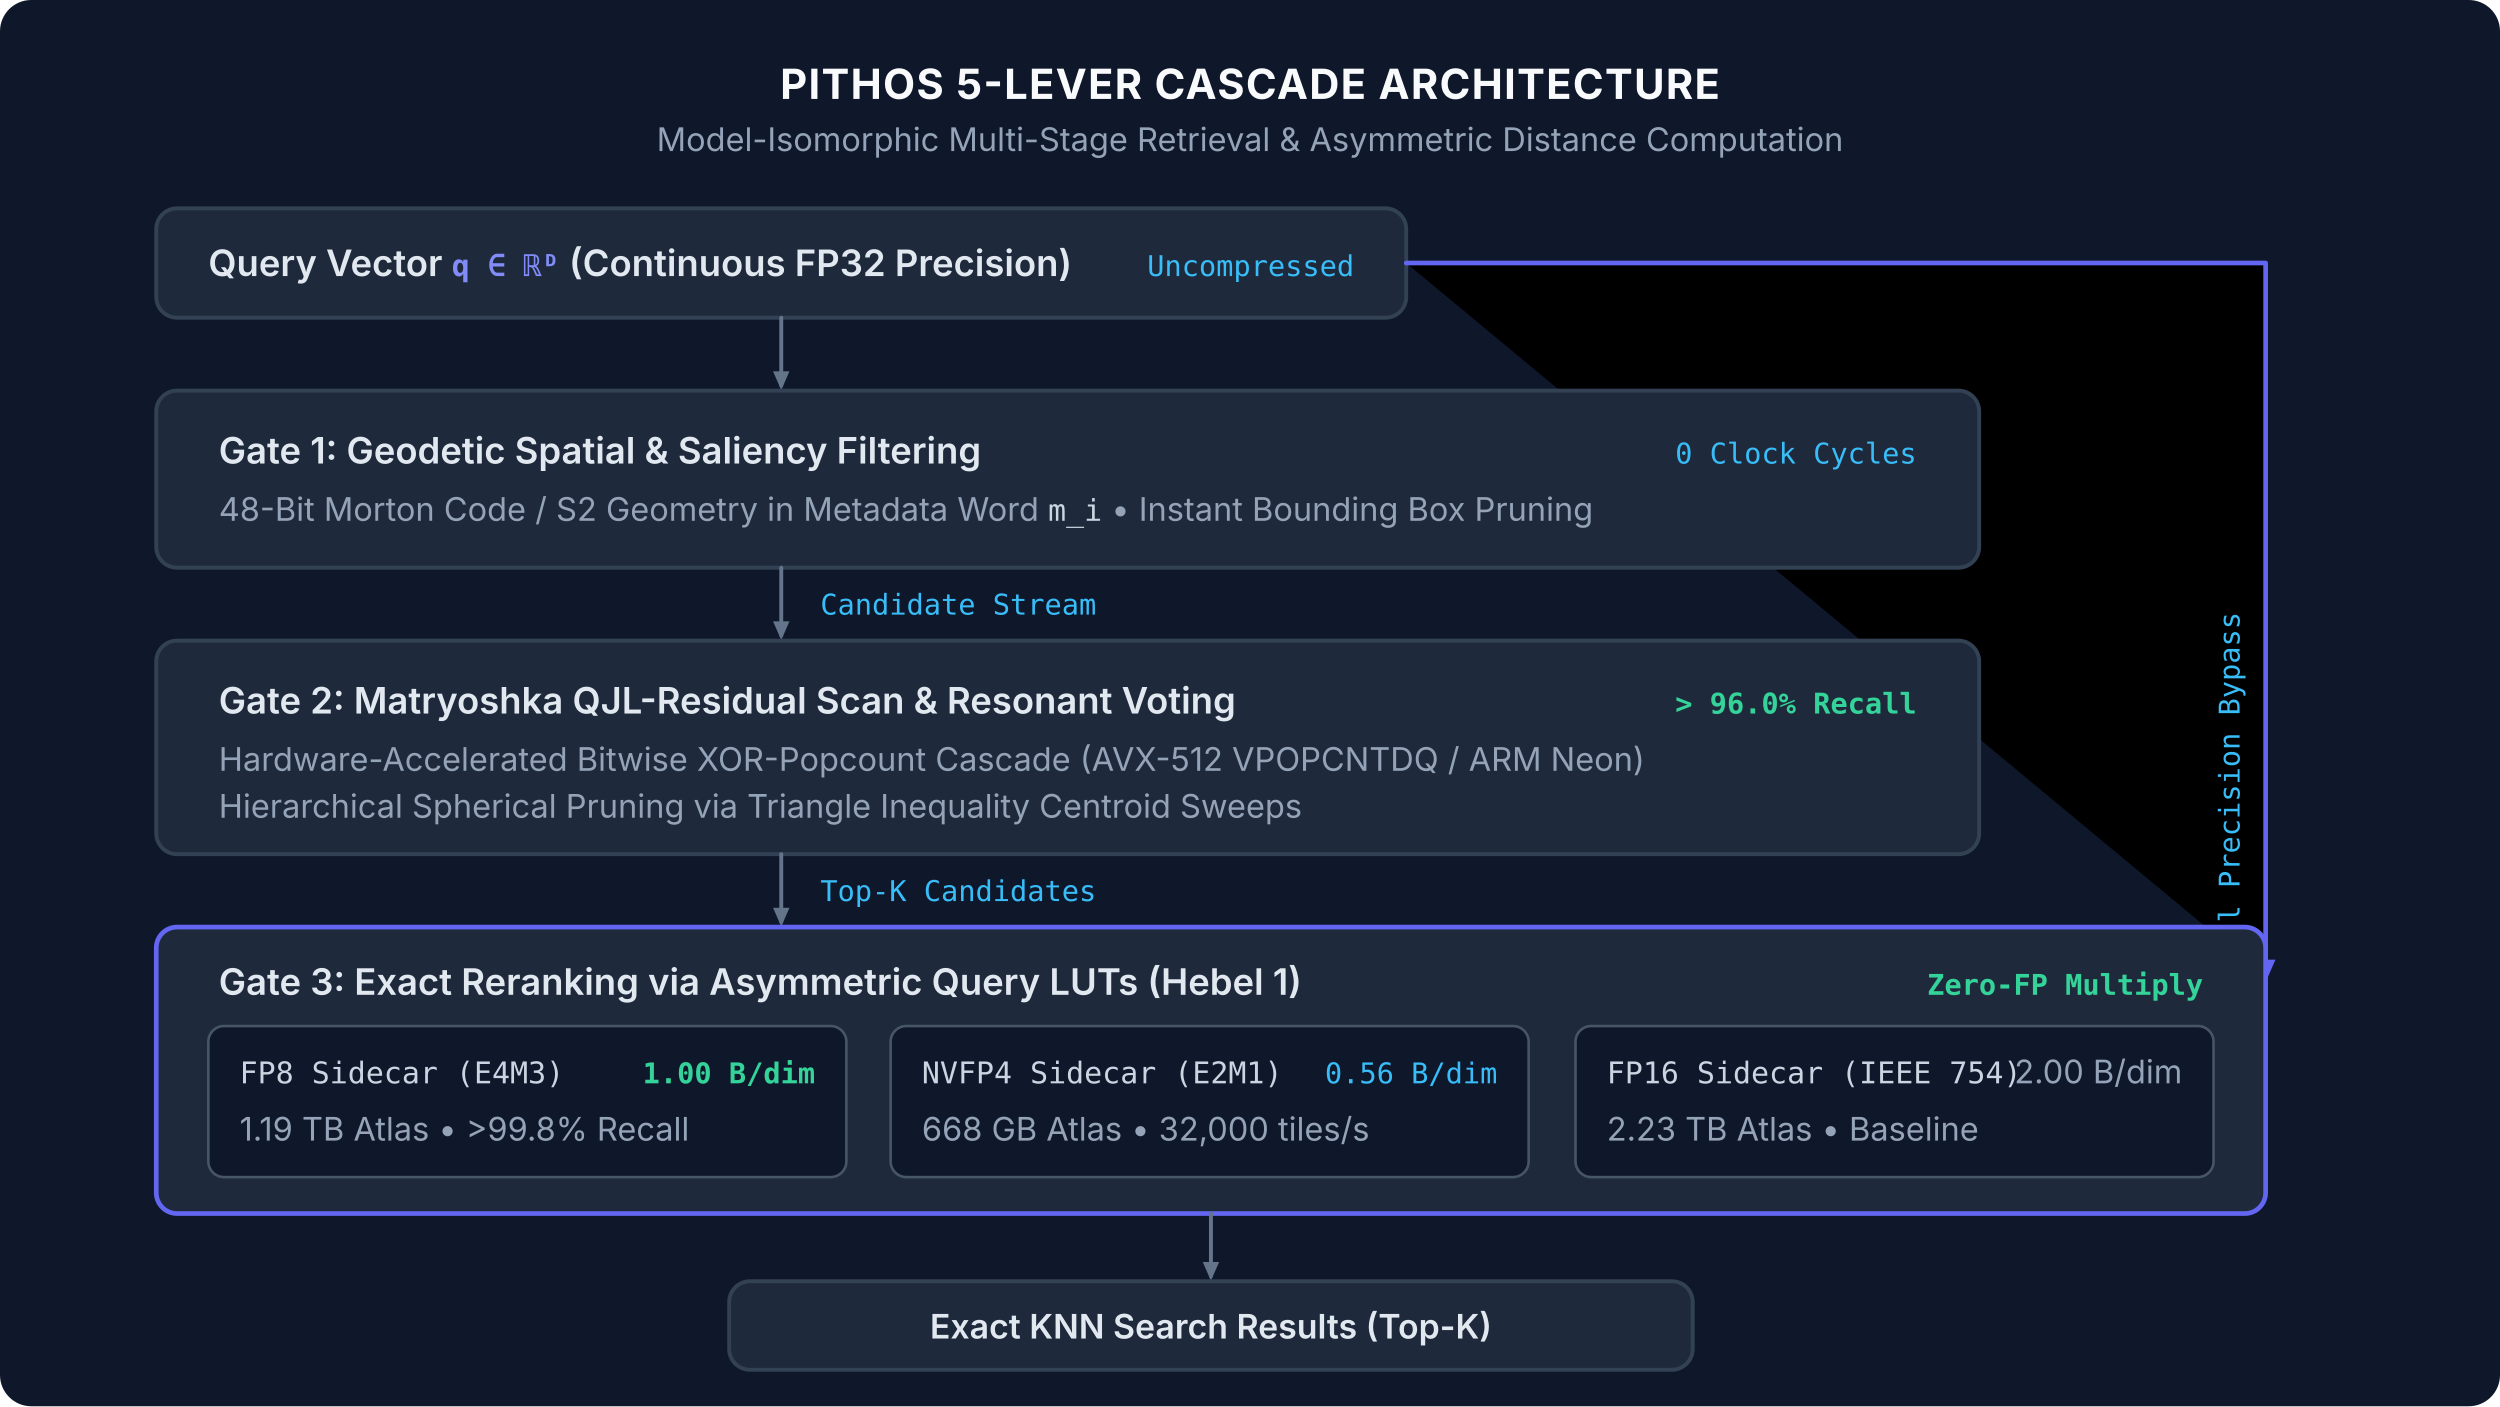
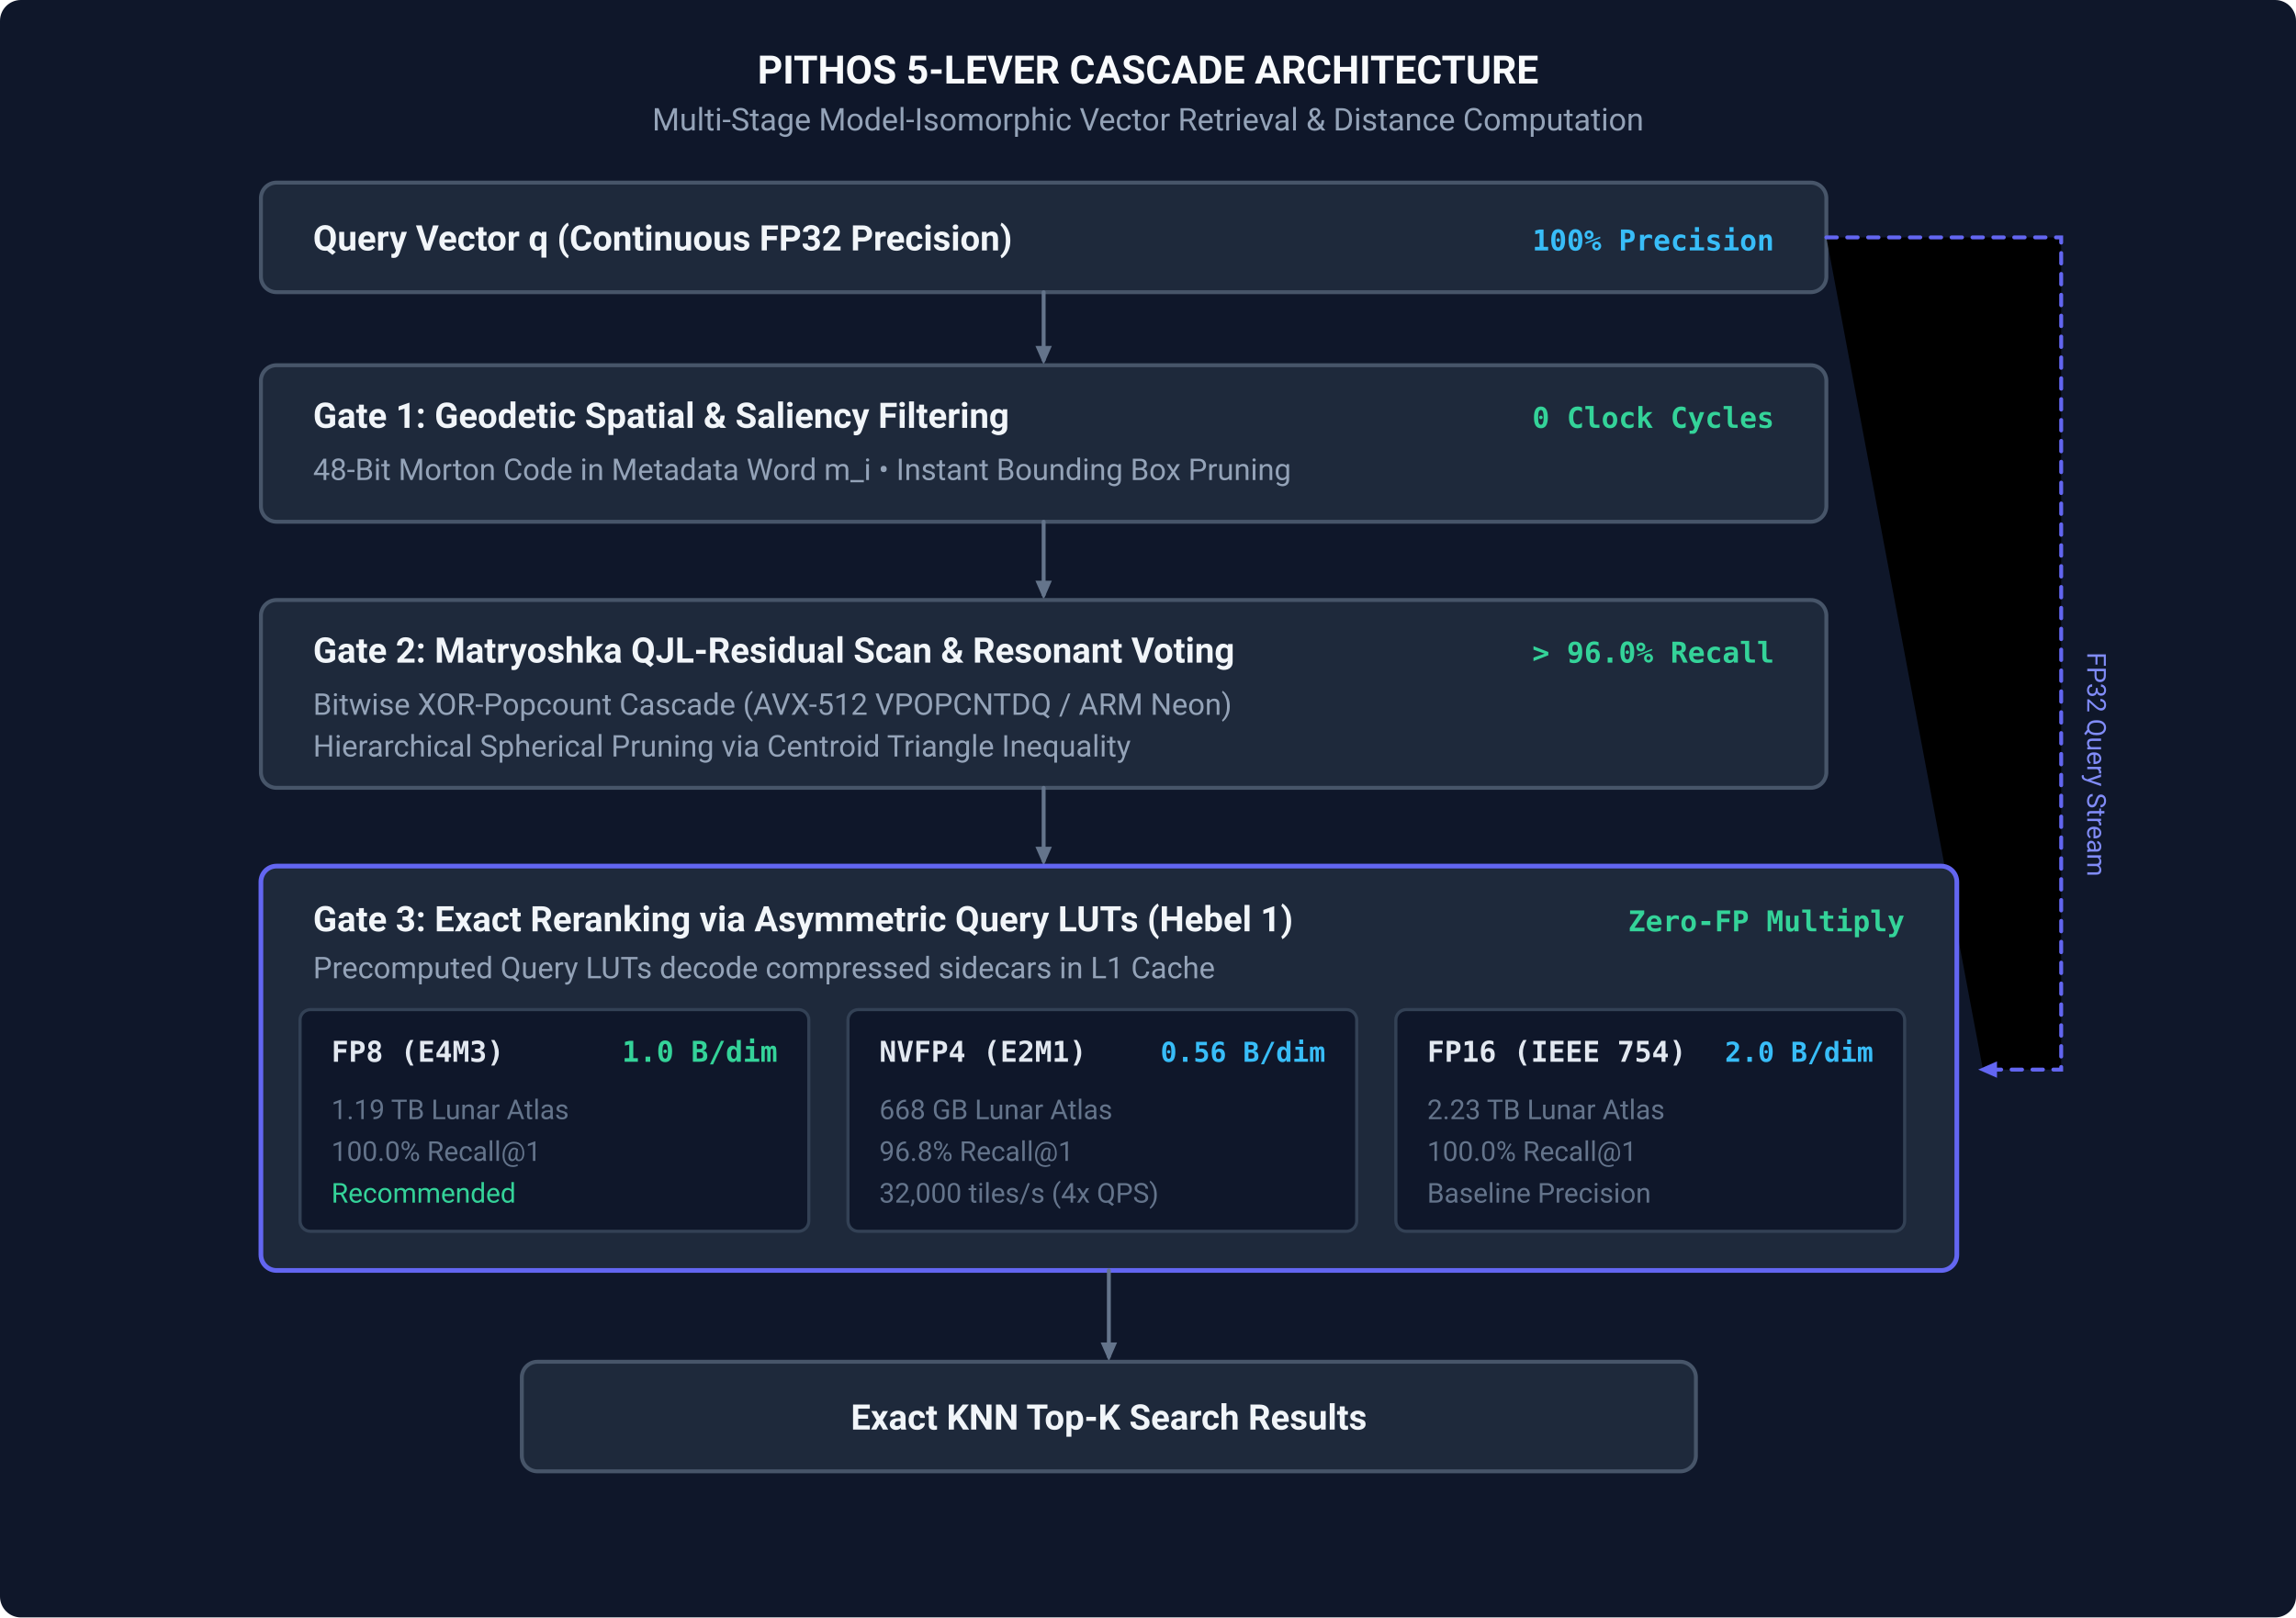
- <svg xmlns="http://www.w3.org/2000/svg" viewBox="0 0 960 540" width="100%" height="100%">
+ <svg xmlns="http://www.w3.org/2000/svg" viewBox="0 0 880 620" width="100%" height="100%">
  <defs>
    <style>
-       .bg { fill: #0f172a; rx: 12px; }
-       .box { fill: #1e293b; stroke: #334155; stroke-width: 1.5; rx: 8px; }
-       .box-highlight { fill: #1e293b; stroke: #6366f1; stroke-width: 1.8; rx: 8px; }
-       .sidecar-box { fill: #0f172a; stroke: #475569; stroke-width: 1; rx: 6px; }
-       .text-title { font-family: 'Inter', system-ui, -apple-system, sans-serif; font-size: 16px; font-weight: 700; fill: #f8fafc; letter-spacing: 0.5px; }
-       .text-sub { font-family: 'Inter', system-ui, -apple-system, sans-serif; font-size: 12.5px; font-weight: 400; fill: #94a3b8; }
-       .text-gate { font-family: 'Inter', system-ui, -apple-system, sans-serif; font-size: 14px; font-weight: 600; fill: #e2e8f0; }
-       .text-tag { font-family: 'JetBrains Mono', monospace; font-size: 11px; font-weight: 500; fill: #38bdf8; }
-       .text-code { font-family: 'JetBrains Mono', monospace; font-size: 11.5px; fill: #cbd5e1; }
-       .text-highlight { font-family: 'JetBrains Mono', monospace; font-size: 11.5px; font-weight: 600; fill: #818cf8; }
-       .text-accent { font-family: 'JetBrains Mono', monospace; font-size: 11px; font-weight: 600; fill: #34d399; }
-       .line { stroke: #64748b; stroke-width: 1.5; stroke-linecap: round; stroke-linejoin: round; }
-       .line-accent { stroke: #6366f1; stroke-width: 1.8; stroke-linecap: round; stroke-linejoin: round; }
-       .arrow { fill: #64748b; }
-       .arrow-accent { fill: #6366f1; }
+       .bg { fill: #0f172a; }
+       .node-rect { fill: #1e293b; stroke: #475569; stroke-width: 1.5; rx: 6px; }
+       .node-active { fill: #1e293b; stroke: #6366f1; stroke-width: 1.8; rx: 6px; }
+       .sidecar-rect { fill: #0f172a; stroke: #334155; stroke-width: 1.2; rx: 4px; }
+       
+       .title-text { font-family: -apple-system, BlinkMacSystemFont, "Segoe UI", Roboto, Inter, sans-serif; font-size: 15px; font-weight: 700; fill: #f8fafc; text-anchor: middle; }
+       .subtitle-text { font-family: -apple-system, BlinkMacSystemFont, "Segoe UI", Roboto, Inter, sans-serif; font-size: 12px; fill: #94a3b8; text-anchor: middle; }
+       
+       .header-text { font-family: -apple-system, BlinkMacSystemFont, "Segoe UI", Roboto, Inter, sans-serif; font-size: 13.5px; font-weight: 600; fill: #f1f5f9; }
+       .desc-text { font-family: -apple-system, BlinkMacSystemFont, "Segoe UI", Roboto, Inter, sans-serif; font-size: 11.5px; fill: #94a3b8; }
+       .badge-text { font-family: ui-monospace, SFMono-Regular, "JetBrains Mono", Menlo, monospace; font-size: 11px; font-weight: 600; fill: #38bdf8; text-anchor: end; }
+       .accent-badge { font-family: ui-monospace, SFMono-Regular, "JetBrains Mono", Menlo, monospace; font-size: 11px; font-weight: 600; fill: #34d399; text-anchor: end; }
+       
+       .sidecar-title { font-family: ui-monospace, SFMono-Regular, "JetBrains Mono", Menlo, monospace; font-size: 11px; font-weight: 600; fill: #e2e8f0; }
+       .sidecar-sub { font-family: -apple-system, BlinkMacSystemFont, "Segoe UI", Roboto, Inter, sans-serif; font-size: 10.5px; fill: #64748b; }
+       .sidecar-metric { font-family: ui-monospace, SFMono-Regular, "JetBrains Mono", Menlo, monospace; font-size: 10.5px; font-weight: 600; fill: #38bdf8; text-anchor: end; }
+       
+       .conn-line { stroke: #64748b; stroke-width: 1.5; stroke-linecap: round; }
+       .conn-accent { stroke: #6366f1; stroke-width: 1.5; stroke-dasharray: 4, 4; stroke-linecap: round; }
+       .conn-arrow { fill: #64748b; }
+       .conn-arrow-accent { fill: #6366f1; }
    </style>
    <marker id="arrow" viewBox="0 0 10 10" refX="6" refY="5" markerWidth="6" markerHeight="6" orient="auto-start-reverse">
-       <path d="M 0 1.5 L 8 5 L 0 8.5 z" class="arrow" />
+       <path d="M 0 1.5 L 8 5 L 0 8.5 z" class="conn-arrow" />
    </marker>
-     <marker id="arrow-accent" viewBox="0 0 10 10" refX="6" refY="5" markerWidth="6" markerHeight="6" orient="auto-start-reverse">
-       <path d="M 0 1.5 L 8 5 L 0 8.5 z" class="arrow-accent" />
+     <marker id="arrow-acc" viewBox="0 0 10 10" refX="6" refY="5" markerWidth="6" markerHeight="6" orient="auto-start-reverse">
+       <path d="M 0 1.5 L 8 5 L 0 8.5 z" class="conn-arrow-accent" />
    </marker>
  </defs>
-   <rect width="960" height="540" class="bg" />
-   <text x="480" y="38" text-anchor="middle" class="text-title">PITHOS 5-LEVER CASCADE ARCHITECTURE</text>
-   <text x="480" y="58" text-anchor="middle" class="text-sub">Model-Isomorphic Multi-Stage Retrieval &amp; Asymmetric Distance Computation</text>
-   <g transform="translate(60, 80)">
-     <rect width="480" height="42" class="box" />
-     <text x="20" y="26" class="text-gate">Query Vector <tspan class="text-highlight">q ∈ ℝᴰ</tspan> (Continuous FP32 Precision)</text>
-     <text x="460" y="26" text-anchor="end" class="text-tag">Uncompressed</text>
+   <rect width="880" height="620" class="bg" rx="8" />
+   <text x="440" y="32" class="title-text">PITHOS 5-LEVER CASCADE ARCHITECTURE</text>
+   <text x="440" y="50" class="subtitle-text">Multi-Stage Model-Isomorphic Vector Retrieval &amp; Distance Computation</text>
+   <g transform="translate(100, 70)">
+     <rect width="600" height="42" class="node-rect" />
+     <text x="20" y="26" class="header-text">Query Vector q (Continuous FP32 Precision)</text>
+     <text x="580" y="26" class="badge-text">100% Precision</text>
  </g>
-   <path d="M 540 101 L 870 101 L 870 375" class="line-accent" marker-end="url(#arrow-accent)" />
-   <text x="860" y="235" text-anchor="end" class="text-tag" transform="rotate(-90 860 235)">FP32 Full Precision Bypass</text>
-   <path d="M 300 122 L 300 148" class="line" marker-end="url(#arrow)" />
-   <g transform="translate(60, 150)">
-     <rect width="700" height="68" class="box" />
-     <text x="24" y="28" class="text-gate">Gate 1: Geodetic Spatial &amp; Saliency Filtering</text>
-     <text x="676" y="28" text-anchor="end" class="text-tag">0 Clock Cycles</text>
-     <text x="24" y="50" class="text-sub">48-Bit Morton Code / S2 Geometry in Metadata Word <tspan class="text-code">m_i</tspan> • Instant Bounding Box Pruning</text>
+   <line x1="400" y1="112" x2="400" y2="138" class="conn-line" marker-end="url(#arrow)" />
+   <path d="M 700 91 L 790 91 L 790 410 L 760 410" class="conn-accent" marker-end="url(#arrow-acc)" />
+   <text x="800" y="250" class="desc-text" transform="rotate(90 800 250)" style="font-size: 10px; fill: #818cf8;">FP32 Query Stream</text>
+   <g transform="translate(100, 140)">
+     <rect width="600" height="60" class="node-rect" />
+     <text x="20" y="24" class="header-text">Gate 1: Geodetic Spatial &amp; Saliency Filtering</text>
+     <text x="580" y="24" class="accent-badge">0 Clock Cycles</text>
+     <text x="20" y="44" class="desc-text">48-Bit Morton Code in Metadata Word m_i • Instant Bounding Box Pruning</text>
  </g>
-   <path d="M 300 218 L 300 244" class="line" marker-end="url(#arrow)" />
-   <text x="315" y="236" class="text-tag">Candidate Stream</text>
-   <g transform="translate(60, 246)">
-     <rect width="700" height="82" class="box" />
-     <text x="24" y="28" class="text-gate">Gate 2: Matryoshka QJL-Residual Scan &amp; Resonant Voting</text>
-     <text x="676" y="28" text-anchor="end" class="text-accent">&gt; 96.0% Recall</text>
-     <text x="24" y="50" class="text-sub">Hardware-Accelerated Bitwise XOR-Popcount Cascade (AVX-512 VPOPCNTDQ / ARM Neon)</text>
-     <text x="24" y="68" class="text-sub">Hierarchical Spherical Pruning via Triangle Inequality Centroid Sweeps</text>
+   <line x1="400" y1="200" x2="400" y2="228" class="conn-line" marker-end="url(#arrow)" />
+   <g transform="translate(100, 230)">
+     <rect width="600" height="72" class="node-rect" />
+     <text x="20" y="24" class="header-text">Gate 2: Matryoshka QJL-Residual Scan &amp; Resonant Voting</text>
+     <text x="580" y="24" class="accent-badge">&gt; 96.0% Recall</text>
+     <text x="20" y="44" class="desc-text">Bitwise XOR-Popcount Cascade (AVX-512 VPOPCNTDQ / ARM Neon)</text>
+     <text x="20" y="60" class="desc-text">Hierarchical Spherical Pruning via Centroid Triangle Inequality</text>
  </g>
-   <path d="M 300 328 L 300 354" class="line" marker-end="url(#arrow)" />
-   <text x="315" y="346" class="text-tag">Top-K Candidates</text>
-   <g transform="translate(60, 356)">
-     <rect width="810" height="110" class="box-highlight" />
-     <text x="24" y="26" class="text-gate">Gate 3: Exact Reranking via Asymmetric Query LUTs (Hebel 1)</text>
-     <text x="786" y="26" text-anchor="end" class="text-accent">Zero-FP Multiply</text>
-     <g transform="translate(20, 38)">
-       <rect width="245" height="58" class="sidecar-box" />
-       <text x="12" y="22" class="text-code">FP8 Sidecar (E4M3)</text>
-       <text x="233" y="22" text-anchor="end" class="text-accent">1.00 B/dim</text>
-       <text x="12" y="44" class="text-sub">1.19 TB Atlas • &gt;99.8% Recall</text>
+   <line x1="400" y1="302" x2="400" y2="330" class="conn-line" marker-end="url(#arrow)" />
+   <g transform="translate(100, 332)">
+     <rect width="650" height="155" class="node-active" />
+     <text x="20" y="25" class="header-text">Gate 3: Exact Reranking via Asymmetric Query LUTs (Hebel 1)</text>
+     <text x="630" y="25" class="accent-badge">Zero-FP Multiply</text>
+     <text x="20" y="43" class="desc-text">Precomputed Query LUTs decode compressed sidecars in L1 Cache</text>
+     <g transform="translate(15, 55)">
+       <rect width="195" height="85" class="sidecar-rect" />
+       <text x="12" y="20" class="sidecar-title">FP8 (E4M3)</text>
+       <text x="183" y="20" class="accent-badge">1.0 B/dim</text>
+       <text x="12" y="42" class="sidecar-sub">1.19 TB Lunar Atlas</text>
+       <text x="12" y="58" class="sidecar-sub">100.0% Recall@1</text>
+       <text x="12" y="74" class="sidecar-sub" style="fill: #34d399;">Recommended</text>
    </g>
-     <g transform="translate(282, 38)">
-       <rect width="245" height="58" class="sidecar-box" />
-       <text x="12" y="22" class="text-code">NVFP4 Sidecar (E2M1)</text>
-       <text x="233" y="22" text-anchor="end" class="text-tag">0.56 B/dim</text>
-       <text x="12" y="44" class="text-sub">668 GB Atlas • 32,000 tiles/s</text>
+     <g transform="translate(225, 55)">
+       <rect width="195" height="85" class="sidecar-rect" />
+       <text x="12" y="20" class="sidecar-title">NVFP4 (E2M1)</text>
+       <text x="183" y="20" class="sidecar-metric">0.56 B/dim</text>
+       <text x="12" y="42" class="sidecar-sub">668 GB Lunar Atlas</text>
+       <text x="12" y="58" class="sidecar-sub">96.8% Recall@1</text>
+       <text x="12" y="74" class="sidecar-sub">32,000 tiles/s (4x QPS)</text>
    </g>
-     <g transform="translate(545, 38)">
-       <rect width="245" height="58" class="sidecar-box" />
-       <text x="12" y="22" class="text-code">FP16 Sidecar (IEEE 754)</text>
-       <text x="233" y="22" text-anchor="end" class="text-sub">2.00 B/dim</text>
-       <text x="12" y="44" class="text-sub">2.23 TB Atlas • Baseline</text>
+     <g transform="translate(435, 55)">
+       <rect width="195" height="85" class="sidecar-rect" />
+       <text x="12" y="20" class="sidecar-title">FP16 (IEEE 754)</text>
+       <text x="183" y="20" class="sidecar-metric">2.0 B/dim</text>
+       <text x="12" y="42" class="sidecar-sub">2.23 TB Lunar Atlas</text>
+       <text x="12" y="58" class="sidecar-sub">100.0% Recall@1</text>
+       <text x="12" y="74" class="sidecar-sub">Baseline Precision</text>
    </g>
  </g>
-   <path d="M 465 466 L 465 490" class="line" marker-end="url(#arrow)" />
-   <g transform="translate(280, 492)">
-     <rect width="370" height="34" class="box" />
-     <text x="185" y="22" text-anchor="middle" class="text-gate" style="font-size: 13px;">Exact KNN Search Results (Top-K)</text>
+   <line x1="425" y1="487" x2="425" y2="520" class="conn-line" marker-end="url(#arrow)" />
+   <g transform="translate(200, 522)">
+     <rect width="450" height="42" class="node-rect" />
+     <text x="225" y="26" class="header-text" text-anchor="middle">Exact KNN Top-K Search Results</text>
  </g>
</svg>
